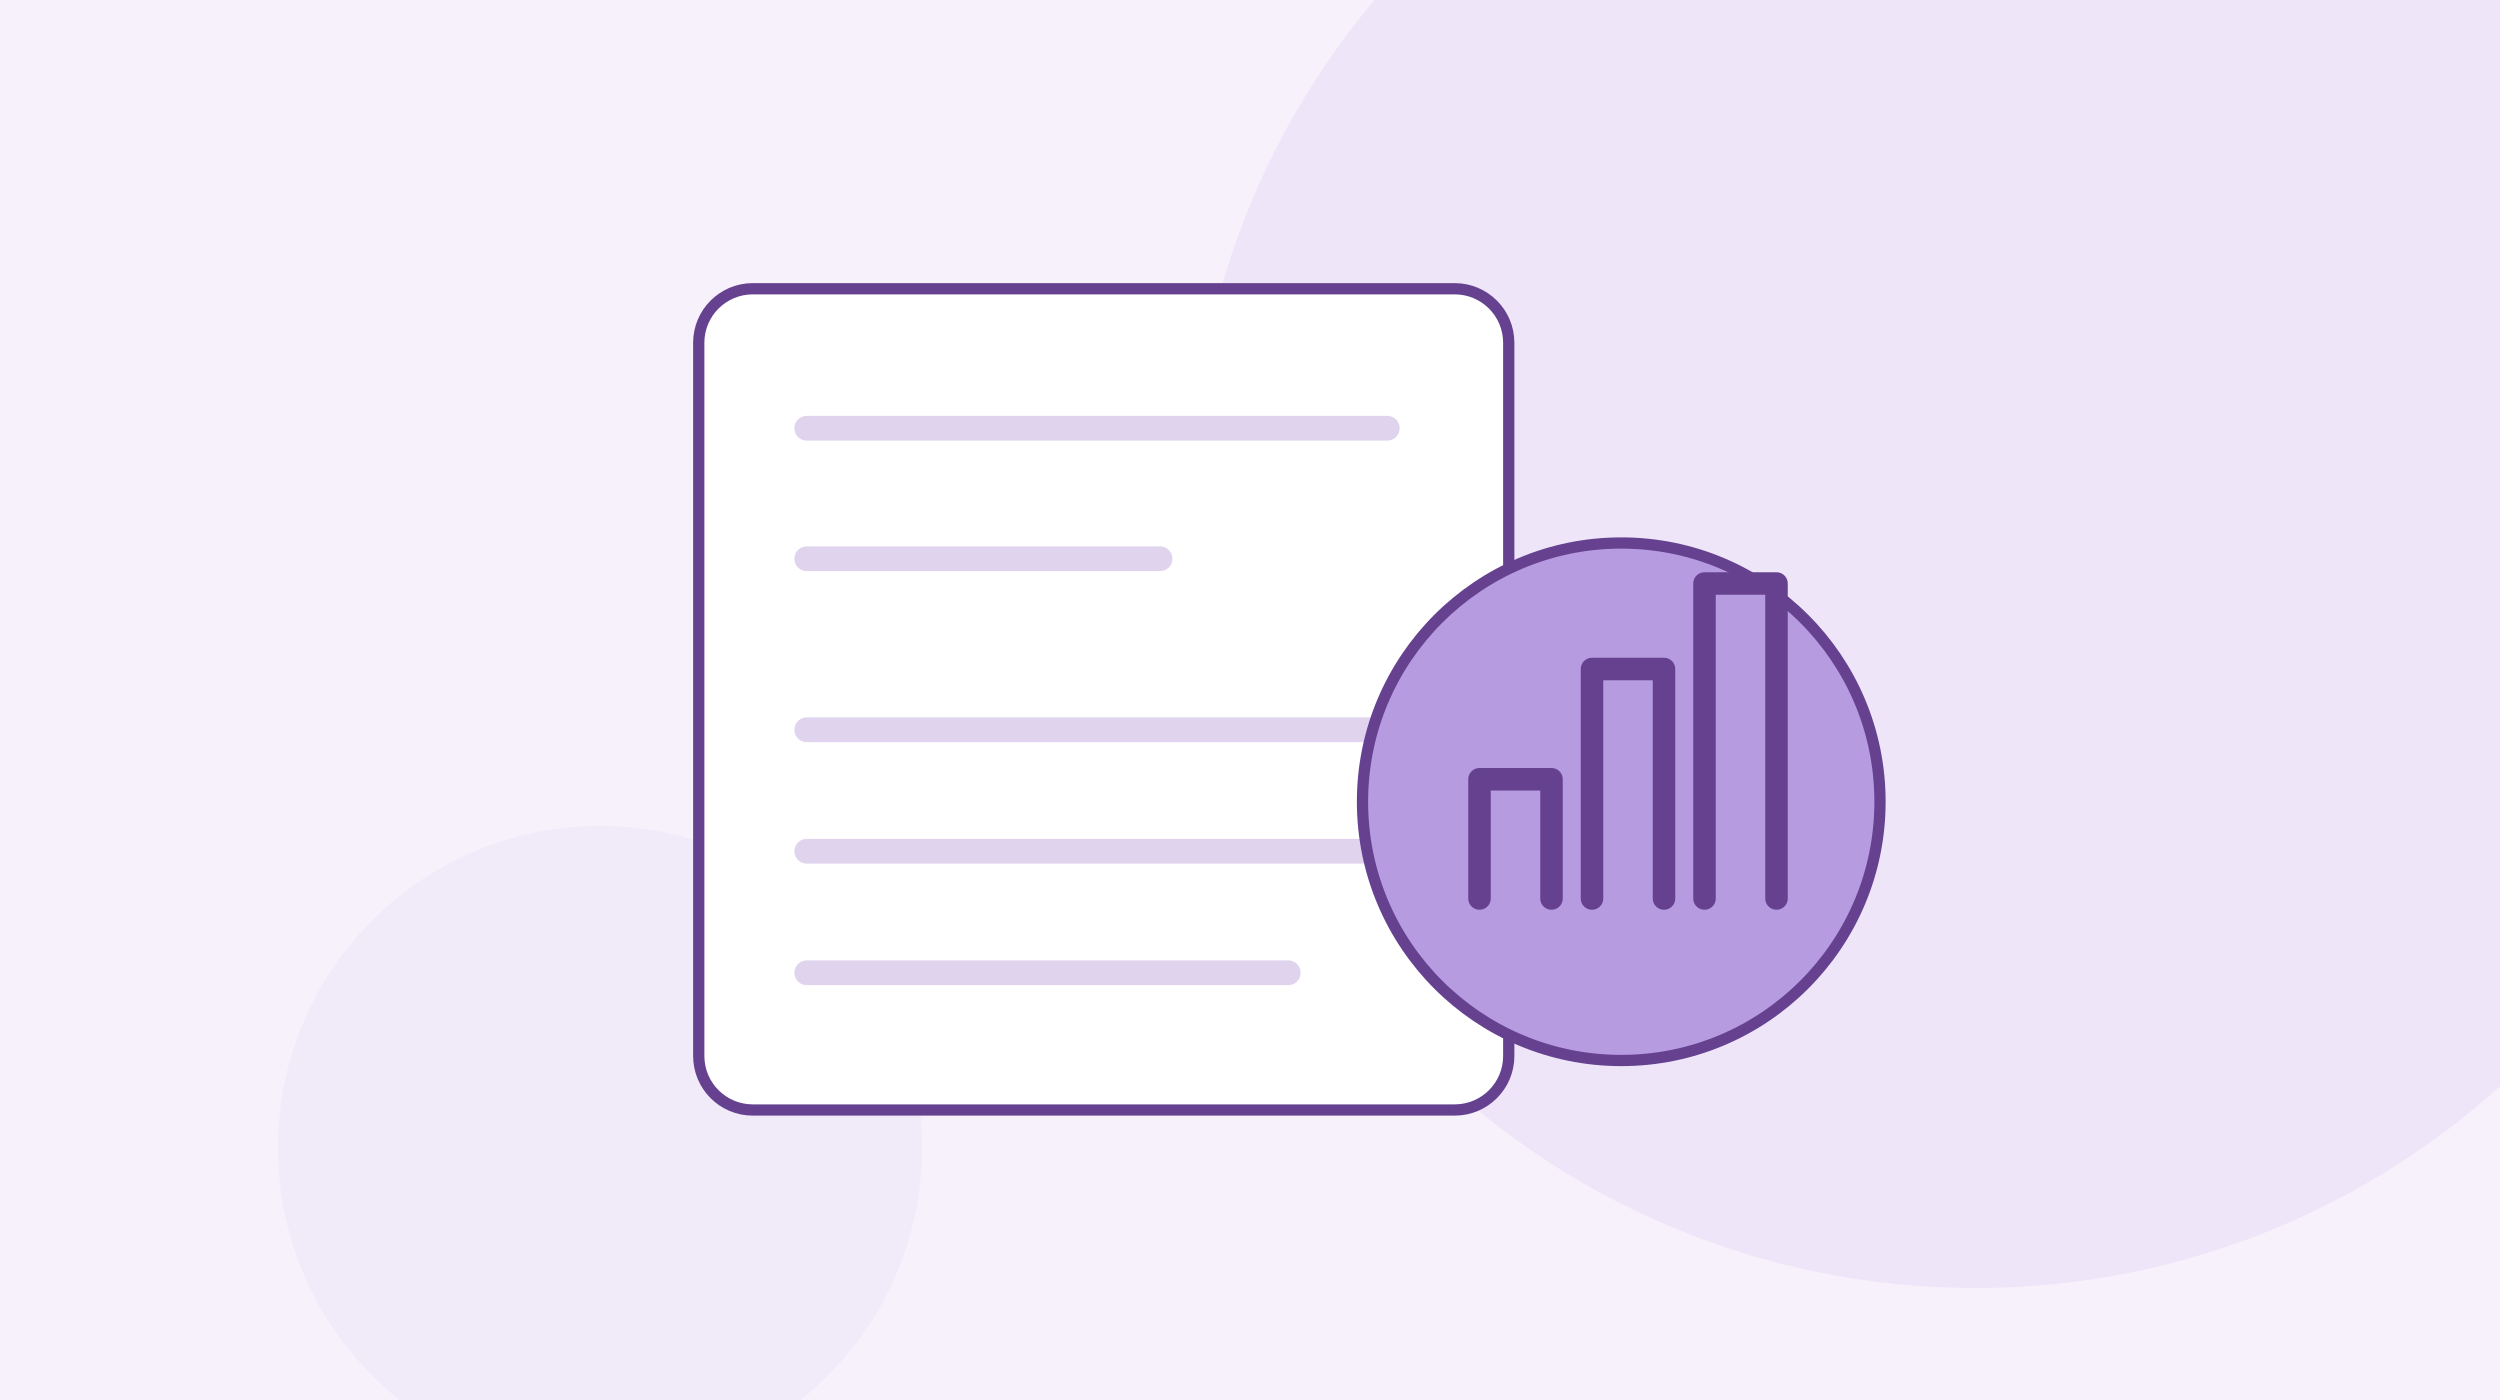
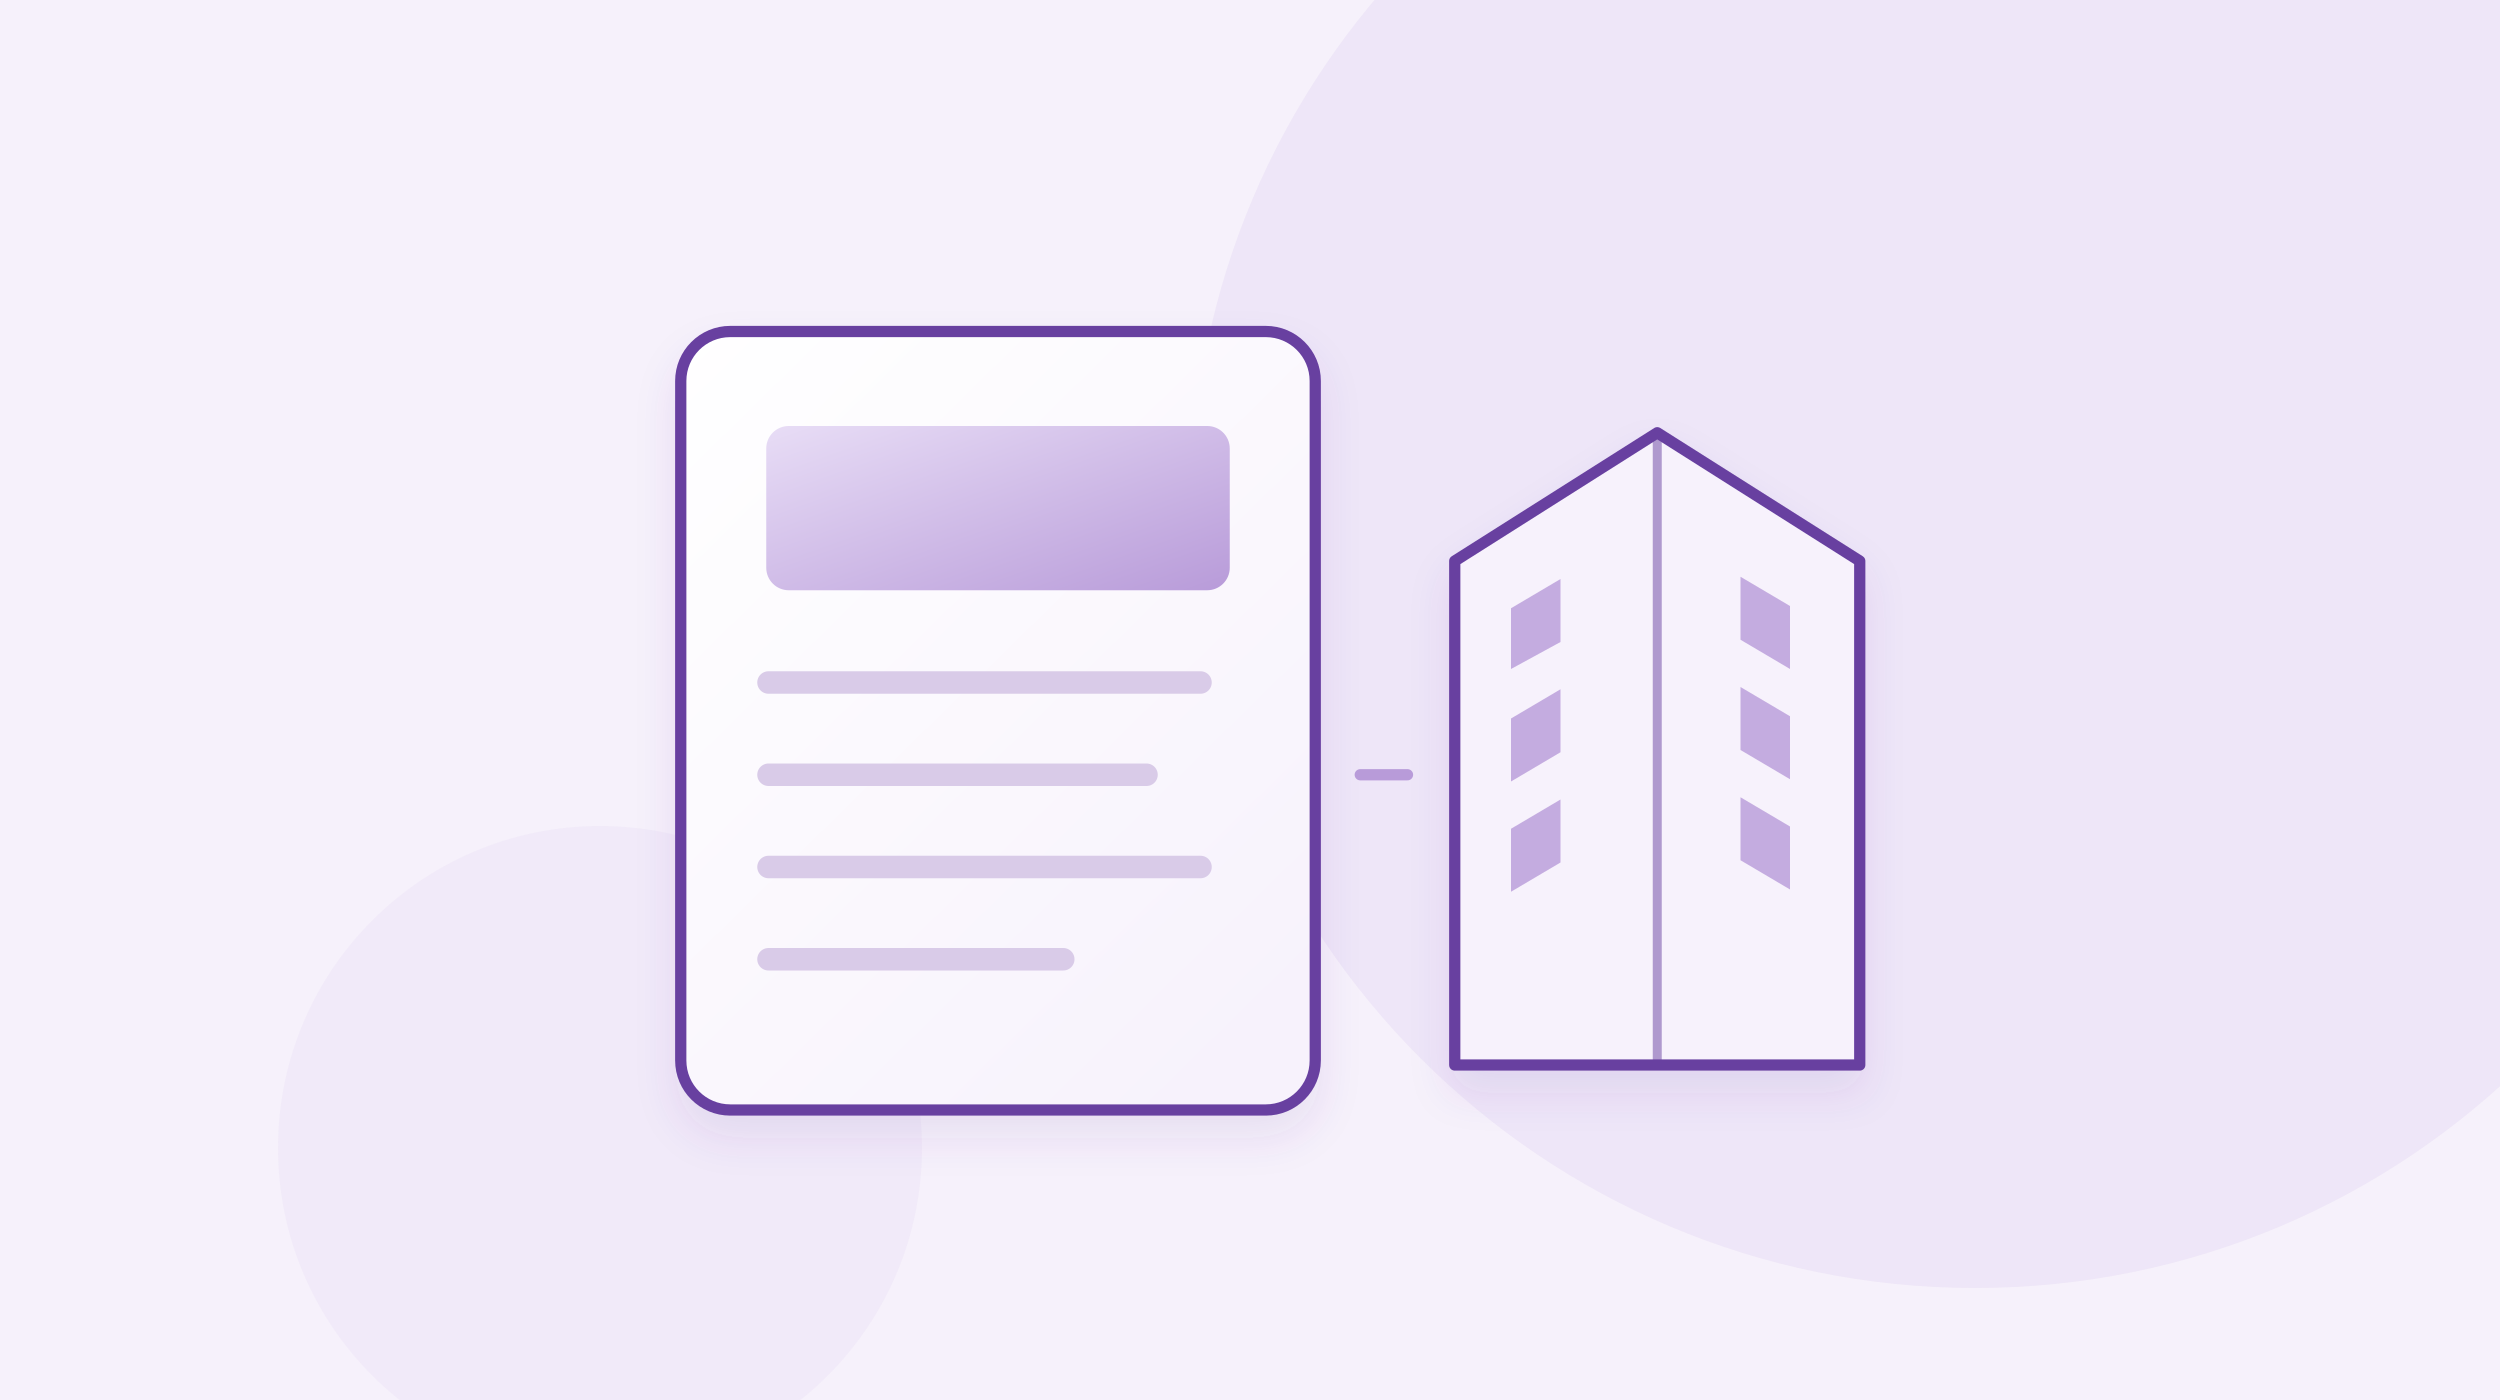
<svg xmlns="http://www.w3.org/2000/svg" viewBox="0 0 1000 560" width="1000" height="560" role="img">
+   <defs>
+     <linearGradient id="surface" x1="0" y1="0" x2=".8" y2="1">
+       <stop stop-color="#fff" />
+       <stop offset="1" stop-color="#f7f2fc" />
+     </linearGradient>
+     <linearGradient id="accent" x1="0" y1="0" x2="1" y2="1">
+       <stop stop-color="#e8ddf6" />
+       <stop offset="1" stop-color="#b89bd9" />
+     </linearGradient>
+     <filter id="soft-shadow" x="-30%" y="-30%" width="160%" height="170%" color-interpolation-filters="sRGB">
+       <feDropShadow dx="0" dy="10" stdDeviation="9" flood-color="#6740a0" flood-opacity=".1" />
+     </filter>
+   </defs>
  <rect width="1000" height="560" fill="#f6f1fb" />
  <circle cx="790.0" cy="201.6" r="313.6" fill="#b79be0" opacity=".13" />
  <circle cx="240.0" cy="459.2" r="128.8" fill="#b79be0" opacity=".08" />
  <g transform="translate(500 282) scale(0.9)">
-     <rect x="-245" y="-185" width="360" height="365" rx="24" fill="white" stroke="#65418f" stroke-width="5" />
-     <path d="M -197 -123 H 61 M -197 -65 H -40 M -197 11 H 61 M -197 65 H 61 M -197 119 H 17" fill="none" stroke="#dfd3ee" stroke-width="11" stroke-linecap="round" stroke-linejoin="round" />
-     <circle cx="165" cy="43" r="115" fill="#b79be0" stroke="#65418f" stroke-width="5" />
-     <path d="M 102 86 V 33 h 32 v 53 M 152 86 V -16 h 32 V 86 M 202 86 V -54 h 32 V 86" fill="none" stroke="#65418f" stroke-width="10" stroke-linecap="round" stroke-linejoin="round" />
+     <g filter="url(#soft-shadow)">
+       <rect x="-253" y="-166" width="282" height="346" rx="22" fill="url(#surface)" stroke="#6740a0" stroke-width="5" />
+       <path d="M91 160 V-64 L181-121 271-64 V160Z" fill="#f7f2fc" stroke="#6740a0" stroke-width="5" stroke-linejoin="round" />
+       <path d="M181-121 V160" fill="none" stroke="#6740a0" stroke-width="4" opacity=".5" />
+     </g>
+     <rect x="-215" y="-124" width="206" height="73" rx="10" fill="url(#accent)" />
+     <path d="M-214-10 H-22 M-214 31 H-46 M-214 72 H-22 M-214 113 H-83" fill="none" stroke="#d9cbe8" stroke-width="10" stroke-linecap="round" />
+     <g fill="#b89bd9" opacity=".8">
+       <path d="M116-43 L138-56 V-28 L116-16Z M116 6 L138-7 V21 L116 34Z M116 55 L138 42 V70 L116 83Z M218-57 L240-44 V-16 L218-29Z M218-8 L240 5 V33 L218 20Z M218 41 L240 54 V82 L218 69Z" />
+     </g>
+     <path d="M49 31 H70" fill="none" stroke="#b89bd9" stroke-width="5" stroke-linecap="round" />
  </g>
</svg>
